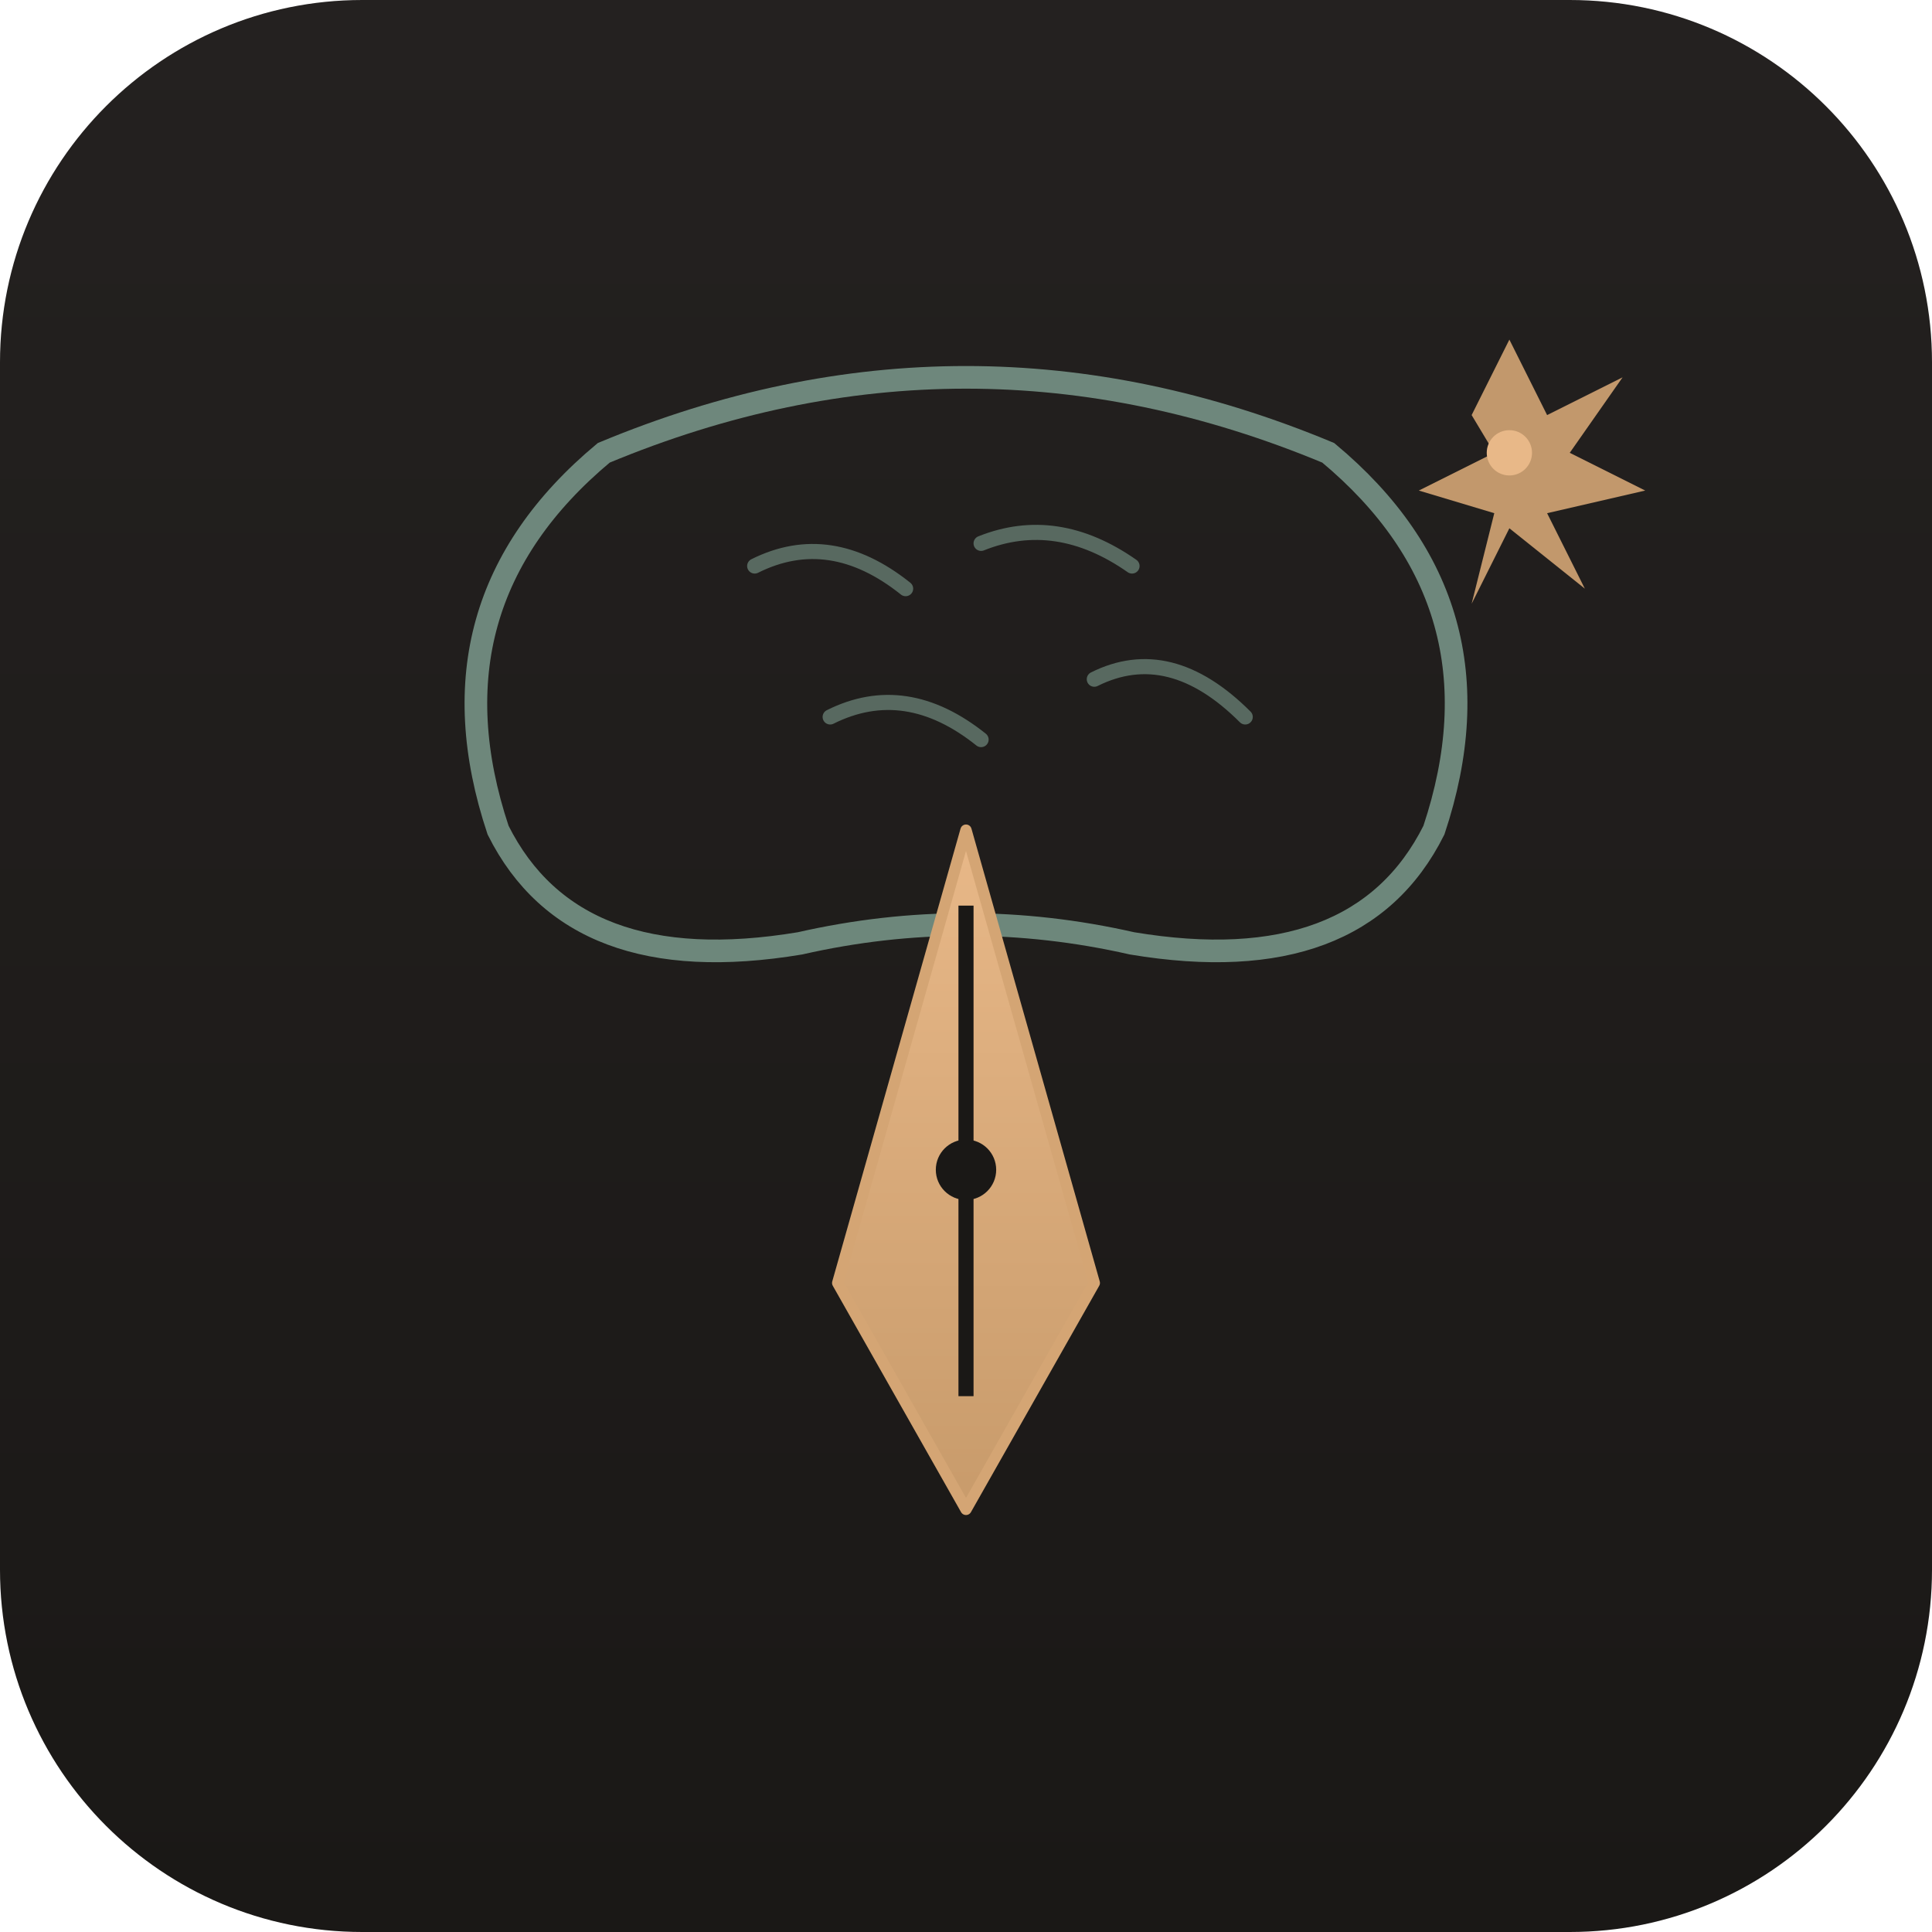
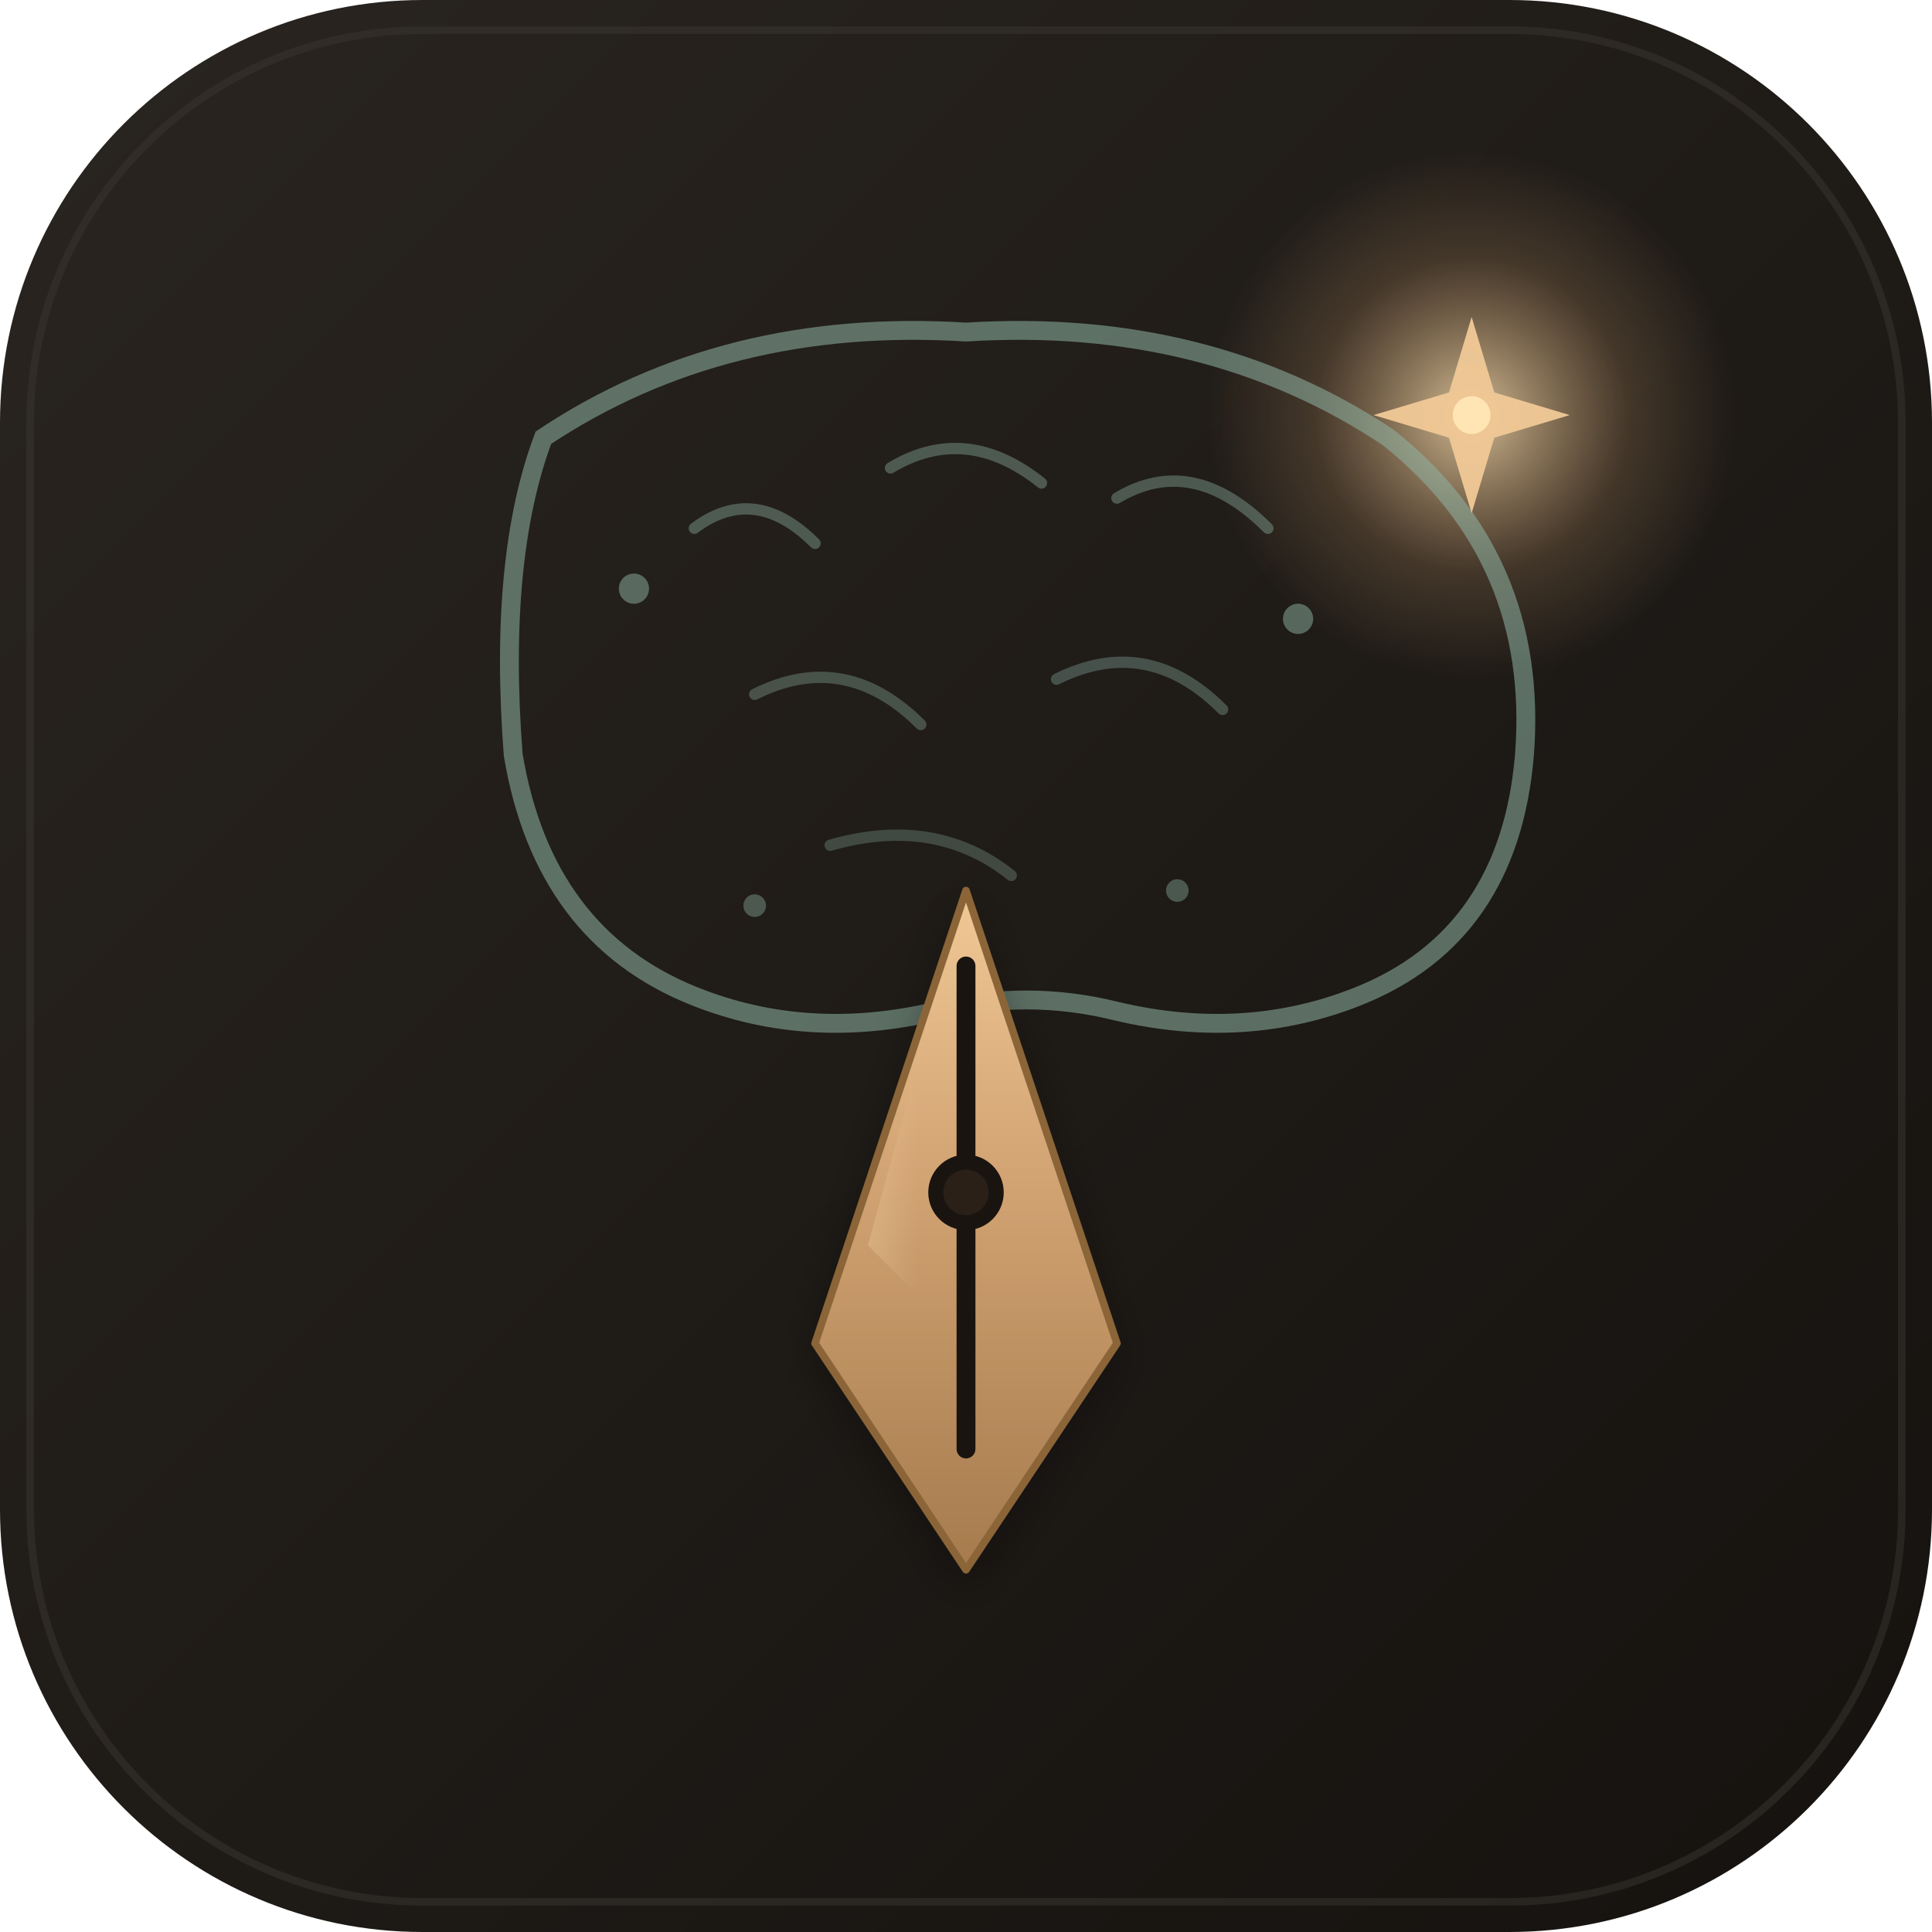
<svg xmlns="http://www.w3.org/2000/svg" viewBox="0 0 256 256" width="256" height="256">
  <defs>
-     <linearGradient id="bg" x1="0" y1="0" x2="0" y2="1">
-       <stop offset="0%" stop-color="#242120" />
-       <stop offset="100%" stop-color="#1A1816" />
+     <linearGradient id="bgGrad" x1="0" y1="0" x2="1" y2="1">
+       <stop offset="0%" stop-color="#2A2520" />
+       <stop offset="50%" stop-color="#1F1B17" />
+       <stop offset="100%" stop-color="#15120F" />
    </linearGradient>
-     <linearGradient id="nib" x1="0" y1="0" x2="0" y2="1">
-       <stop offset="0%" stop-color="#E8B888" />
-       <stop offset="100%" stop-color="#C89B6B" />
+     <linearGradient id="penGrad" x1="0" y1="0" x2="0" y2="1">
+       <stop offset="0%" stop-color="#F0C896" />
+       <stop offset="40%" stop-color="#D4A574" />
+       <stop offset="100%" stop-color="#A67B4E" />
    </linearGradient>
+     <linearGradient id="nibShine" x1="0" y1="0" x2="1" y2="0">
+       <stop offset="0%" stop-color="#F5D5A8" stop-opacity="0.6" />
+       <stop offset="50%" stop-color="#F5D5A8" stop-opacity="0" />
+     </linearGradient>
+     <radialGradient id="sparkGlow" cx="0.5" cy="0.5" r="0.5">
+       <stop offset="0%" stop-color="#FFE5B4" stop-opacity="0.8" />
+       <stop offset="60%" stop-color="#D4A574" stop-opacity="0.2" />
+       <stop offset="100%" stop-color="#D4A574" stop-opacity="0" />
+     </radialGradient>
+     <filter id="softShadow">
+       <feGaussianBlur in="SourceAlpha" stdDeviation="3" />
+       <feOffset dx="0" dy="2" result="offsetblur" />
+       <feComponentTransfer>
+         <feFuncA type="linear" slope="0.3" />
+       </feComponentTransfer>
+       <feMerge>
+         <feMergeNode />
+         <feMergeNode in="SourceGraphic" />
+       </feMerge>
+     </filter>
  </defs>
-   <rect width="256" height="256" rx="48" fill="url(#bg)" />
-   <path d="M 80 60 Q 128 40 176 60 Q 200 80 190 110 Q 180 130 150 125 Q 128 120 106 125 Q 76 130 66 110 Q 56 80 80 60 Z" fill="none" stroke="#8FB4A4" stroke-width="3" stroke-linecap="round" opacity="0.7" />
-   <path d="M 100 75 Q 110 70 120 78 M 130 72 Q 140 68 150 75 M 110 95 Q 120 90 130 98 M 145 90 Q 155 85 165 95" fill="none" stroke="#8FB4A4" stroke-width="2" stroke-linecap="round" opacity="0.5" />
-   <path d="M 128 110 L 145 170 L 128 200 L 111 170 Z" fill="url(#nib)" stroke="#D4A574" stroke-width="1.5" stroke-linejoin="round" />
-   <line x1="128" y1="120" x2="128" y2="185" stroke="#1A1816" stroke-width="2" />
-   <circle cx="128" cy="155" r="4" fill="#1A1816" />
-   <path d="M 195 55 L 200 45 L 205 55 L 215 50 L 208 60 L 218 65 L 205 68 L 210 78 L 200 70 L 195 80 L 198 68 L 188 65 L 198 60 Z" fill="#D4A574" opacity="0.9" />
-   <circle cx="200" cy="60" r="3" fill="#E8B888" />
+   <rect width="256" height="256" rx="56" fill="url(#bgGrad)" />
+   <rect x="4" y="4" width="248" height="248" rx="52" fill="none" stroke="#3A3530" stroke-width="1" opacity="0.5" />
+   <circle cx="195" cy="55" r="35" fill="url(#sparkGlow)" />
+   <path d="M 72 58            Q 96 42 128 44            Q 160 42 184 58            Q 204 74 202 100            Q 200 124 180 132            Q 165 138 148 134            Q 136 131 124 134            Q 107 138 92 132            Q 72 124 68 100            Q 66 74 72 58 Z" fill="none" stroke="#8FB4A4" stroke-width="2.5" stroke-linecap="round" opacity="0.55" />
+   <path d="M 92 70 Q 100 64 108 72" fill="none" stroke="#8FB4A4" stroke-width="1.5" stroke-linecap="round" opacity="0.4" />
+   <path d="M 118 62 Q 128 56 138 64" fill="none" stroke="#8FB4A4" stroke-width="1.5" stroke-linecap="round" opacity="0.4" />
+   <path d="M 148 66 Q 158 60 168 70" fill="none" stroke="#8FB4A4" stroke-width="1.5" stroke-linecap="round" opacity="0.4" />
+   <path d="M 100 92 Q 112 86 122 96" fill="none" stroke="#8FB4A4" stroke-width="1.5" stroke-linecap="round" opacity="0.35" />
+   <path d="M 140 90 Q 152 84 162 94" fill="none" stroke="#8FB4A8" stroke-width="1.5" stroke-linecap="round" opacity="0.35" />
+   <path d="M 110 112 Q 124 108 134 116" fill="none" stroke="#8FB4A4" stroke-width="1.5" stroke-linecap="round" opacity="0.3" />
+   <path d="M 128 118            L 148 178            L 128 208            L 108 178            Z" fill="url(#penGrad)" stroke="#8B6539" stroke-width="1" stroke-linejoin="round" filter="url(#softShadow)" />
+   <path d="M 128 118            L 115 165            L 128 178            Z" fill="url(#nibShine)" opacity="0.5" />
+   <line x1="128" y1="128" x2="128" y2="192" stroke="#1A1410" stroke-width="2.5" stroke-linecap="round" />
+   <circle cx="128" cy="158" r="5" fill="#1A1410" />
+   <circle cx="128" cy="158" r="3" fill="#2A2018" />
+   <path d="M 195 42            L 198 52            L 208 55            L 198 58            L 195 68            L 192 58            L 182 55            L 192 52            Z" fill="#F0C896" opacity="0.95" />
+   <circle cx="195" cy="55" r="2.5" fill="#FFE5B4" />
+   <circle cx="84" cy="78" r="2" fill="#8FB4A4" opacity="0.5" />
+   <circle cx="172" cy="82" r="2" fill="#8FB4A4" opacity="0.5" />
+   <circle cx="100" cy="120" r="1.5" fill="#8FB4A4" opacity="0.4" />
+   <circle cx="156" cy="118" r="1.5" fill="#8FB4A4" opacity="0.4" />
</svg>
